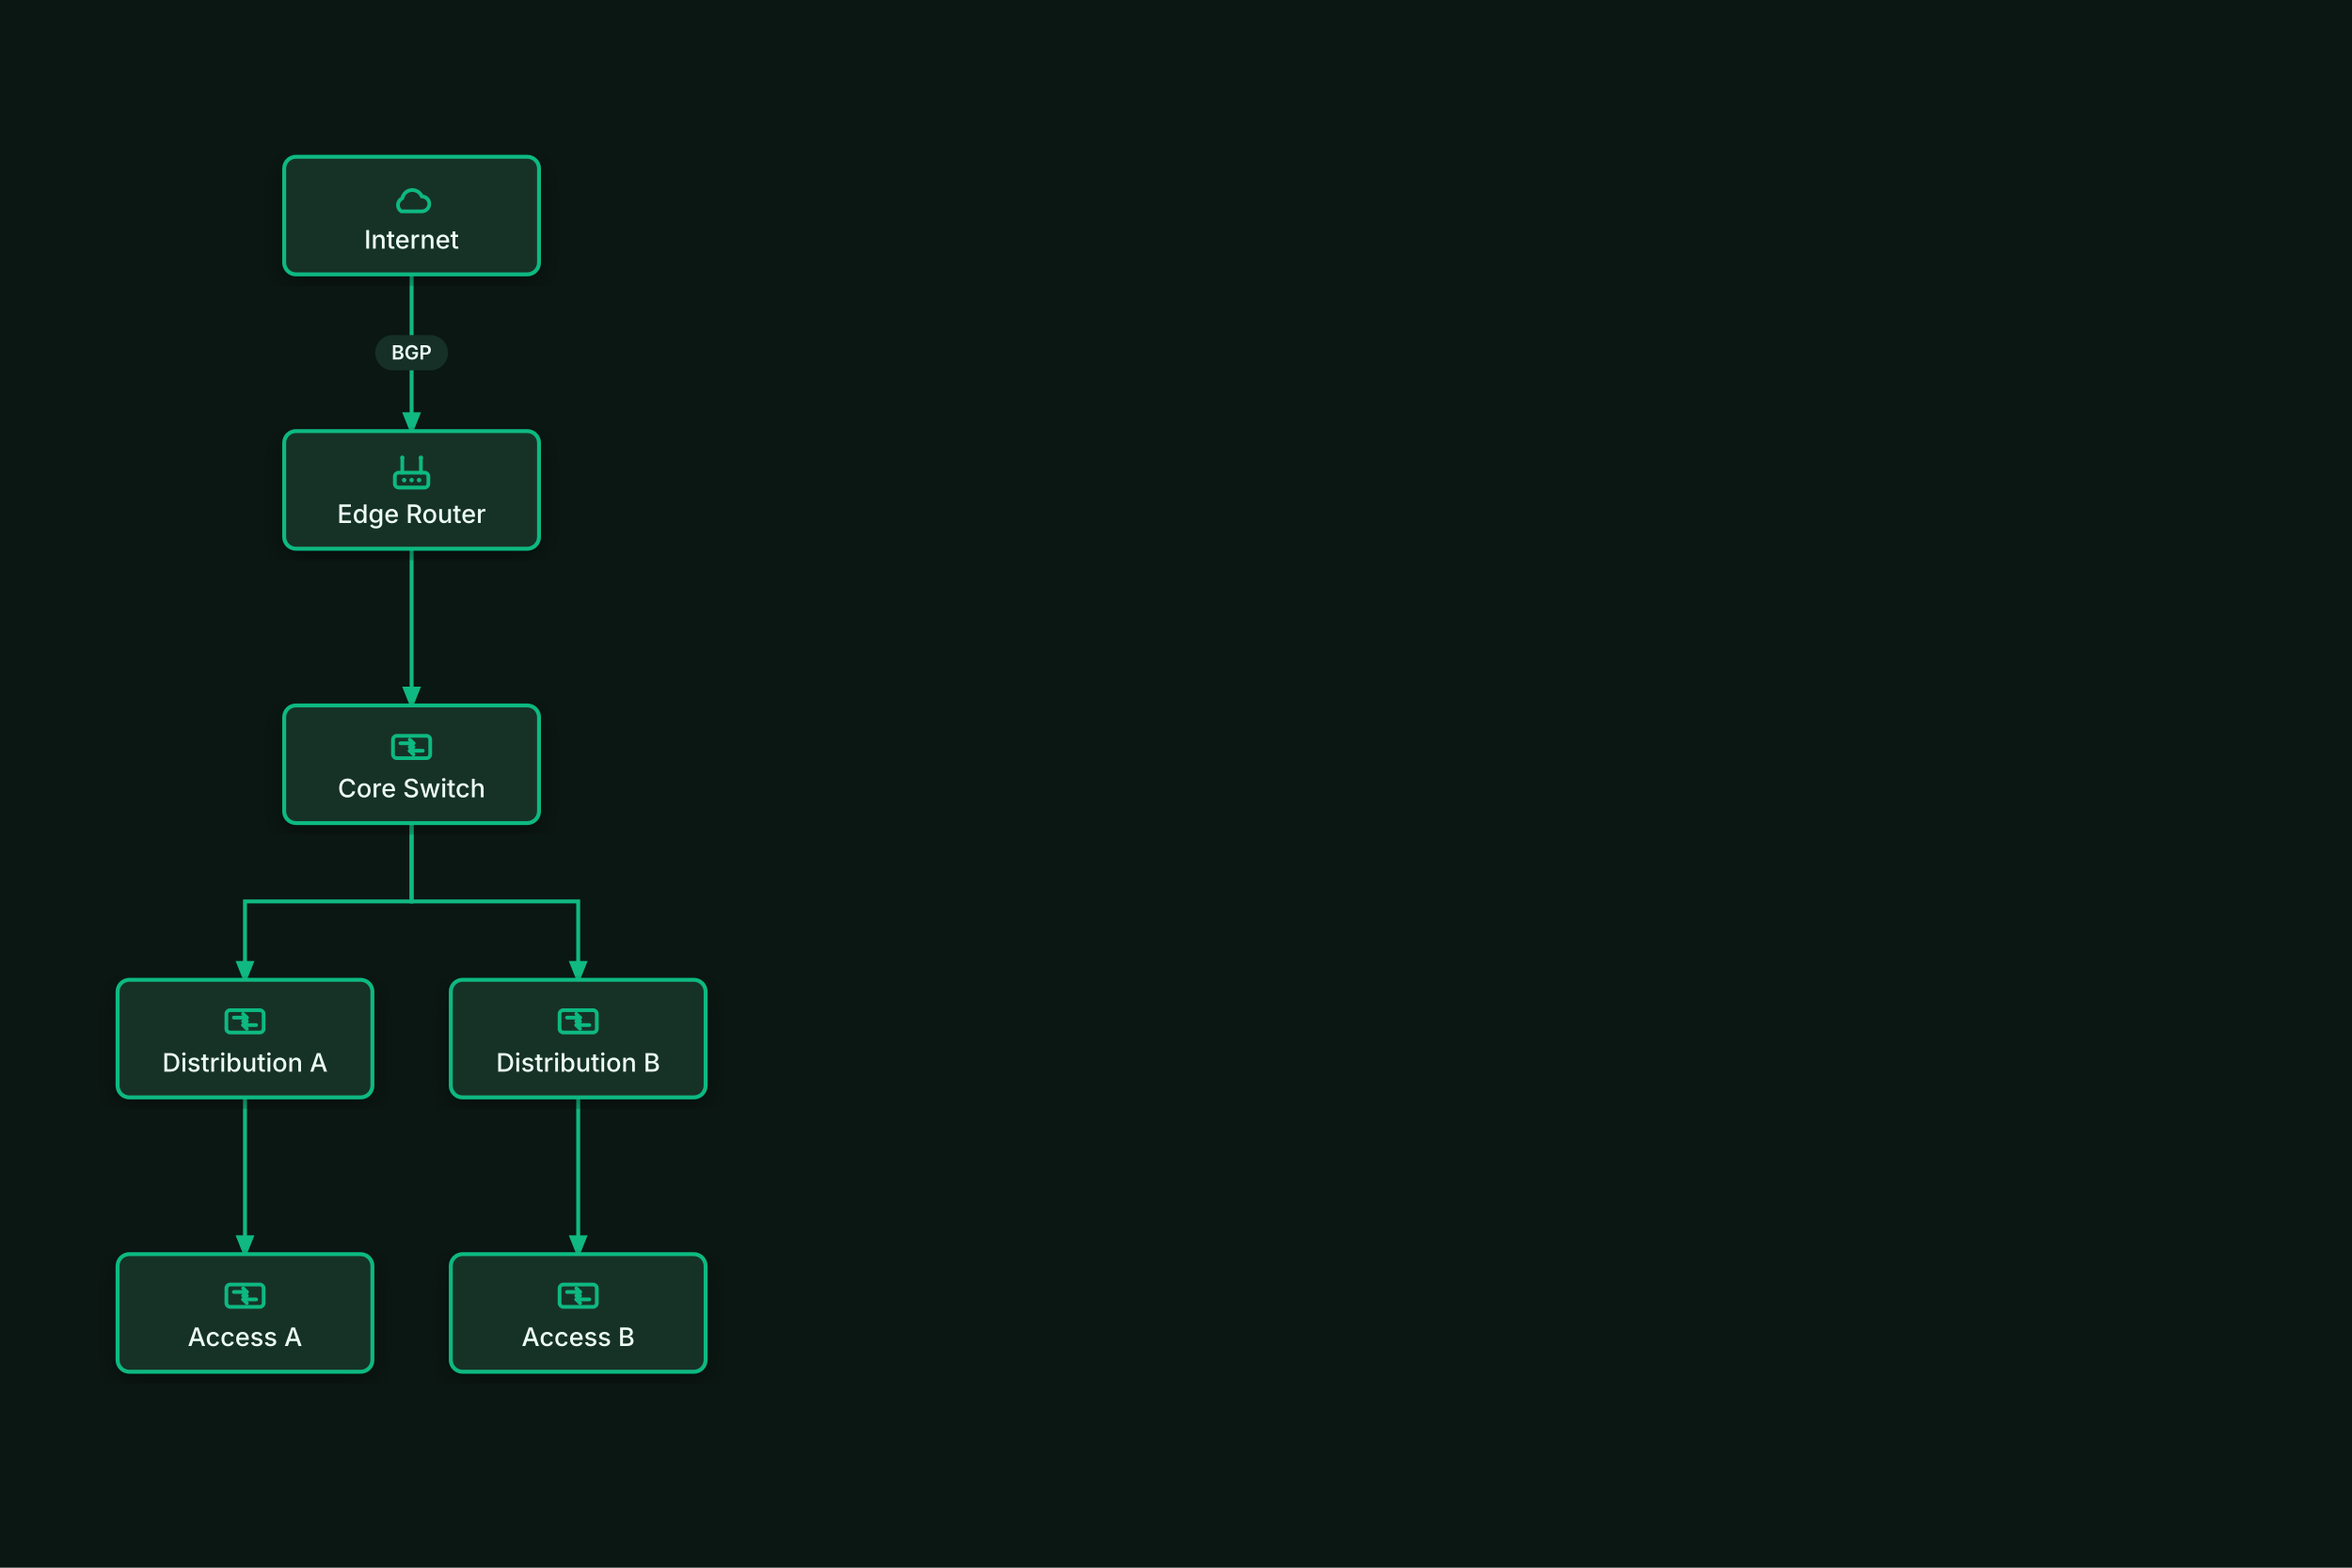
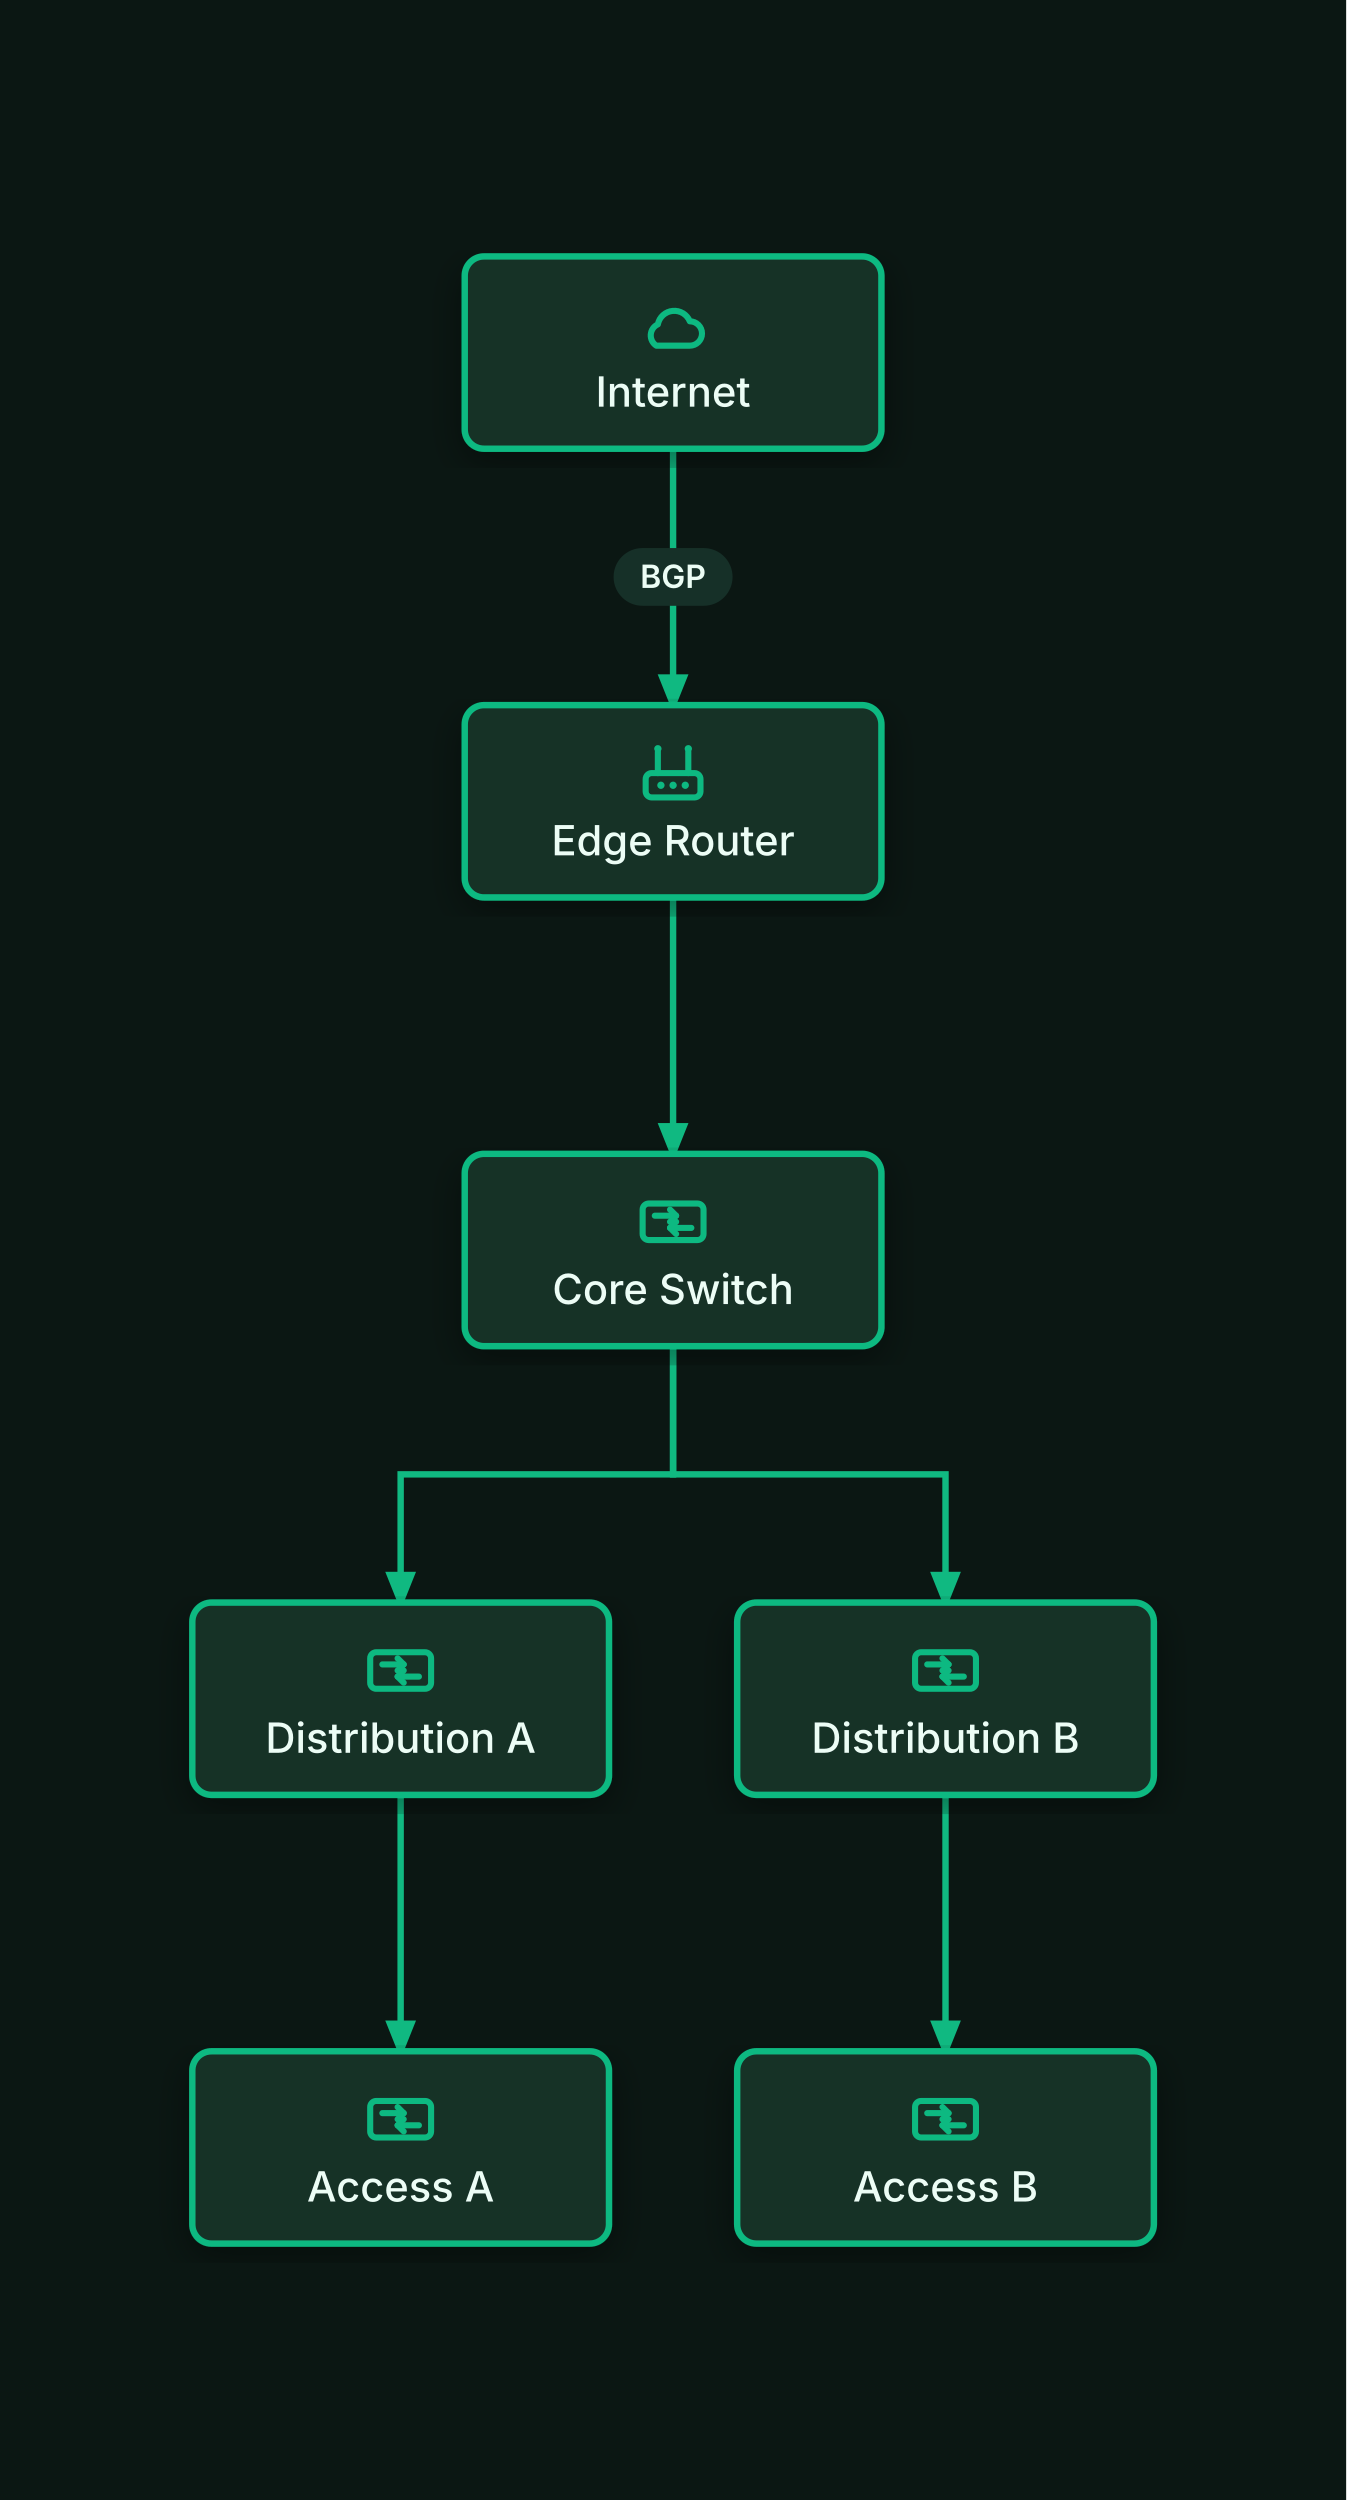
- <svg xmlns="http://www.w3.org/2000/svg" viewBox="0 0 1200 800" width="1200" height="800">
+ <svg xmlns="http://www.w3.org/2000/svg" viewBox="0 0 420 780" width="420" height="780">
  <defs>
    <marker id="arrow" viewBox="0 0 10 10" refX="8" refY="5" markerWidth="6" markerHeight="6" orient="auto-start-reverse">
      <path d="M 0 1 L 10 5 L 0 9 z" fill="#10B981" />
    </marker>
    <marker id="arrow-tail" viewBox="0 0 10 10" refX="2" refY="5" markerWidth="6" markerHeight="6" orient="auto">
      <path d="M 10 1 L 0 5 L 10 9 z" fill="#10B981" />
    </marker>
    <filter id="shadow" x="-10%" y="-10%" width="120%" height="120%">
      <feDropShadow dx="0" dy="4" stdDeviation="6" flood-color="#000000" flood-opacity="0.4" />
    </filter>
  </defs>
  <rect width="100%" height="100%" fill="#0B1713" />
  <path d="M 210.0 140.0 L 210.0 220.0" fill="none" stroke="#10B981" stroke-width="2" marker-end="url(#arrow)" />
  <path d="M 210.0 280.0 L 210.0 360.0" fill="none" stroke="#10B981" stroke-width="2" marker-end="url(#arrow)" />
  <path d="M 210.0 420.0 L 210.0 460.0 L 125.0 460.0 L 125.0 500.0" fill="none" stroke="#10B981" stroke-width="2" marker-end="url(#arrow)" />
  <path d="M 210.0 420.0 L 210.0 460.0 L 295.0 460.0 L 295.0 500.0" fill="none" stroke="#10B981" stroke-width="2" marker-end="url(#arrow)" />
  <path d="M 125.0 560.0 L 125.0 640.0" fill="none" stroke="#10B981" stroke-width="2" marker-end="url(#arrow)" />
  <path d="M 295.0 560.0 L 295.0 640.0" fill="none" stroke="#10B981" stroke-width="2" marker-end="url(#arrow)" />
  <g class="badge">
    <rect x="191.441" y="171.0" width="37.118" height="18.0" rx="9.0" fill="#163028" />
    <text x="210" y="183.44" fill="#ECFDF5" font-family="Inter, -apple-system, BlinkMacSystemFont, 'Segoe UI', Roboto, sans-serif" font-size="10" font-weight="600" text-anchor="middle">BGP</text>
  </g>
  <g id="shape_1" filter="url(#shadow)">
    <rect x="145.0" y="80.0" width="130.0" height="60.0" rx="6.0" fill="#163028" stroke="#10B981" stroke-width="2.0" />
    <g class="icon icon-cloud" transform="translate(198.6, 89.8) scale(0.95)">
      <path d="M 6.5 19 H 17.5 A 4 4 0 0 0 17.5 11 A 5.5 5.5 0 0 0 7 12 A 4 4 0 0 0 6.5 19 Z" fill="none" stroke="#10B981" stroke-width="2.0" stroke-linejoin="round" />
    </g>
    <text x="210" y="126.87" fill="#ECFDF5" font-family="Inter, -apple-system, BlinkMacSystemFont, 'Segoe UI', Roboto, sans-serif" font-size="13" font-weight="500" text-anchor="middle">Internet</text>
  </g>
  <g id="shape_2" filter="url(#shadow)">
    <rect x="145.0" y="220.0" width="130.0" height="60.0" rx="6.0" fill="#163028" stroke="#10B981" stroke-width="2.0" />
    <g class="icon icon-router" transform="translate(198.6, 229.8) scale(0.95)">
      <rect x="3" y="12" width="18" height="8" rx="2" fill="none" stroke="#10B981" stroke-width="2.0" />
      <line x1="7" y1="12" x2="7" y2="5" stroke="#10B981" stroke-width="2.0" stroke-linecap="round" />
      <line x1="17" y1="12" x2="17" y2="5" stroke="#10B981" stroke-width="2.0" stroke-linecap="round" />
      <circle cx="7" cy="4" r="1.2" fill="#10B981" />
      <circle cx="17" cy="4" r="1.2" fill="#10B981" />
      <circle cx="8" cy="16" r="1.2" fill="#10B981" />
      <circle cx="12" cy="16" r="1.2" fill="#10B981" />
      <circle cx="16" cy="16" r="1.2" fill="#10B981" />
    </g>
    <text x="210" y="266.87" fill="#ECFDF5" font-family="Inter, -apple-system, BlinkMacSystemFont, 'Segoe UI', Roboto, sans-serif" font-size="13" font-weight="500" text-anchor="middle">Edge Router</text>
  </g>
  <g id="shape_3" filter="url(#shadow)">
    <rect x="145.0" y="360.0" width="130.0" height="60.0" rx="6.0" fill="#163028" stroke="#10B981" stroke-width="2.0" />
    <g class="icon icon-switch" transform="translate(198.6, 369.8) scale(0.95)">
      <rect x="2" y="6" width="20" height="12" rx="2" fill="none" stroke="#10B981" stroke-width="2.0" />
      <line x1="6" y1="10" x2="13" y2="10" stroke="#10B981" stroke-width="2.0" stroke-linecap="round" />
      <polyline points="11,8 13,10 11,12" fill="none" stroke="#10B981" stroke-width="2.0" stroke-linecap="round" stroke-linejoin="round" />
      <line x1="18" y1="14" x2="11" y2="14" stroke="#10B981" stroke-width="2.0" stroke-linecap="round" />
      <polyline points="13,12 11,14 13,16" fill="none" stroke="#10B981" stroke-width="2.0" stroke-linecap="round" stroke-linejoin="round" />
    </g>
    <text x="210" y="406.87" fill="#ECFDF5" font-family="Inter, -apple-system, BlinkMacSystemFont, 'Segoe UI', Roboto, sans-serif" font-size="13" font-weight="500" text-anchor="middle">Core Switch</text>
  </g>
  <g id="shape_4" filter="url(#shadow)">
    <rect x="60.0" y="500.0" width="130.0" height="60.0" rx="6.0" fill="#163028" stroke="#10B981" stroke-width="2.0" />
    <g class="icon icon-switch" transform="translate(113.6, 509.8) scale(0.95)">
      <rect x="2" y="6" width="20" height="12" rx="2" fill="none" stroke="#10B981" stroke-width="2.0" />
      <line x1="6" y1="10" x2="13" y2="10" stroke="#10B981" stroke-width="2.0" stroke-linecap="round" />
      <polyline points="11,8 13,10 11,12" fill="none" stroke="#10B981" stroke-width="2.0" stroke-linecap="round" stroke-linejoin="round" />
      <line x1="18" y1="14" x2="11" y2="14" stroke="#10B981" stroke-width="2.0" stroke-linecap="round" />
      <polyline points="13,12 11,14 13,16" fill="none" stroke="#10B981" stroke-width="2.0" stroke-linecap="round" stroke-linejoin="round" />
    </g>
    <text x="125" y="546.87" fill="#ECFDF5" font-family="Inter, -apple-system, BlinkMacSystemFont, 'Segoe UI', Roboto, sans-serif" font-size="13" font-weight="500" text-anchor="middle">Distribution A</text>
  </g>
  <g id="shape_5" filter="url(#shadow)">
    <rect x="230.0" y="500.0" width="130.0" height="60.0" rx="6.0" fill="#163028" stroke="#10B981" stroke-width="2.0" />
    <g class="icon icon-switch" transform="translate(283.6, 509.8) scale(0.95)">
      <rect x="2" y="6" width="20" height="12" rx="2" fill="none" stroke="#10B981" stroke-width="2.0" />
      <line x1="6" y1="10" x2="13" y2="10" stroke="#10B981" stroke-width="2.0" stroke-linecap="round" />
      <polyline points="11,8 13,10 11,12" fill="none" stroke="#10B981" stroke-width="2.0" stroke-linecap="round" stroke-linejoin="round" />
      <line x1="18" y1="14" x2="11" y2="14" stroke="#10B981" stroke-width="2.0" stroke-linecap="round" />
      <polyline points="13,12 11,14 13,16" fill="none" stroke="#10B981" stroke-width="2.0" stroke-linecap="round" stroke-linejoin="round" />
    </g>
    <text x="295" y="546.87" fill="#ECFDF5" font-family="Inter, -apple-system, BlinkMacSystemFont, 'Segoe UI', Roboto, sans-serif" font-size="13" font-weight="500" text-anchor="middle">Distribution B</text>
  </g>
  <g id="shape_6" filter="url(#shadow)">
    <rect x="60.0" y="640.0" width="130.0" height="60.0" rx="6.0" fill="#163028" stroke="#10B981" stroke-width="2.0" />
    <g class="icon icon-switch" transform="translate(113.6, 649.8) scale(0.95)">
      <rect x="2" y="6" width="20" height="12" rx="2" fill="none" stroke="#10B981" stroke-width="2.0" />
      <line x1="6" y1="10" x2="13" y2="10" stroke="#10B981" stroke-width="2.0" stroke-linecap="round" />
      <polyline points="11,8 13,10 11,12" fill="none" stroke="#10B981" stroke-width="2.0" stroke-linecap="round" stroke-linejoin="round" />
      <line x1="18" y1="14" x2="11" y2="14" stroke="#10B981" stroke-width="2.0" stroke-linecap="round" />
      <polyline points="13,12 11,14 13,16" fill="none" stroke="#10B981" stroke-width="2.0" stroke-linecap="round" stroke-linejoin="round" />
    </g>
    <text x="125" y="686.87" fill="#ECFDF5" font-family="Inter, -apple-system, BlinkMacSystemFont, 'Segoe UI', Roboto, sans-serif" font-size="13" font-weight="500" text-anchor="middle">Access A</text>
  </g>
  <g id="shape_7" filter="url(#shadow)">
    <rect x="230.0" y="640.0" width="130.0" height="60.0" rx="6.0" fill="#163028" stroke="#10B981" stroke-width="2.0" />
    <g class="icon icon-switch" transform="translate(283.6, 649.8) scale(0.95)">
      <rect x="2" y="6" width="20" height="12" rx="2" fill="none" stroke="#10B981" stroke-width="2.0" />
      <line x1="6" y1="10" x2="13" y2="10" stroke="#10B981" stroke-width="2.0" stroke-linecap="round" />
      <polyline points="11,8 13,10 11,12" fill="none" stroke="#10B981" stroke-width="2.0" stroke-linecap="round" stroke-linejoin="round" />
      <line x1="18" y1="14" x2="11" y2="14" stroke="#10B981" stroke-width="2.0" stroke-linecap="round" />
      <polyline points="13,12 11,14 13,16" fill="none" stroke="#10B981" stroke-width="2.0" stroke-linecap="round" stroke-linejoin="round" />
    </g>
    <text x="295" y="686.87" fill="#ECFDF5" font-family="Inter, -apple-system, BlinkMacSystemFont, 'Segoe UI', Roboto, sans-serif" font-size="13" font-weight="500" text-anchor="middle">Access B</text>
  </g>
</svg>
